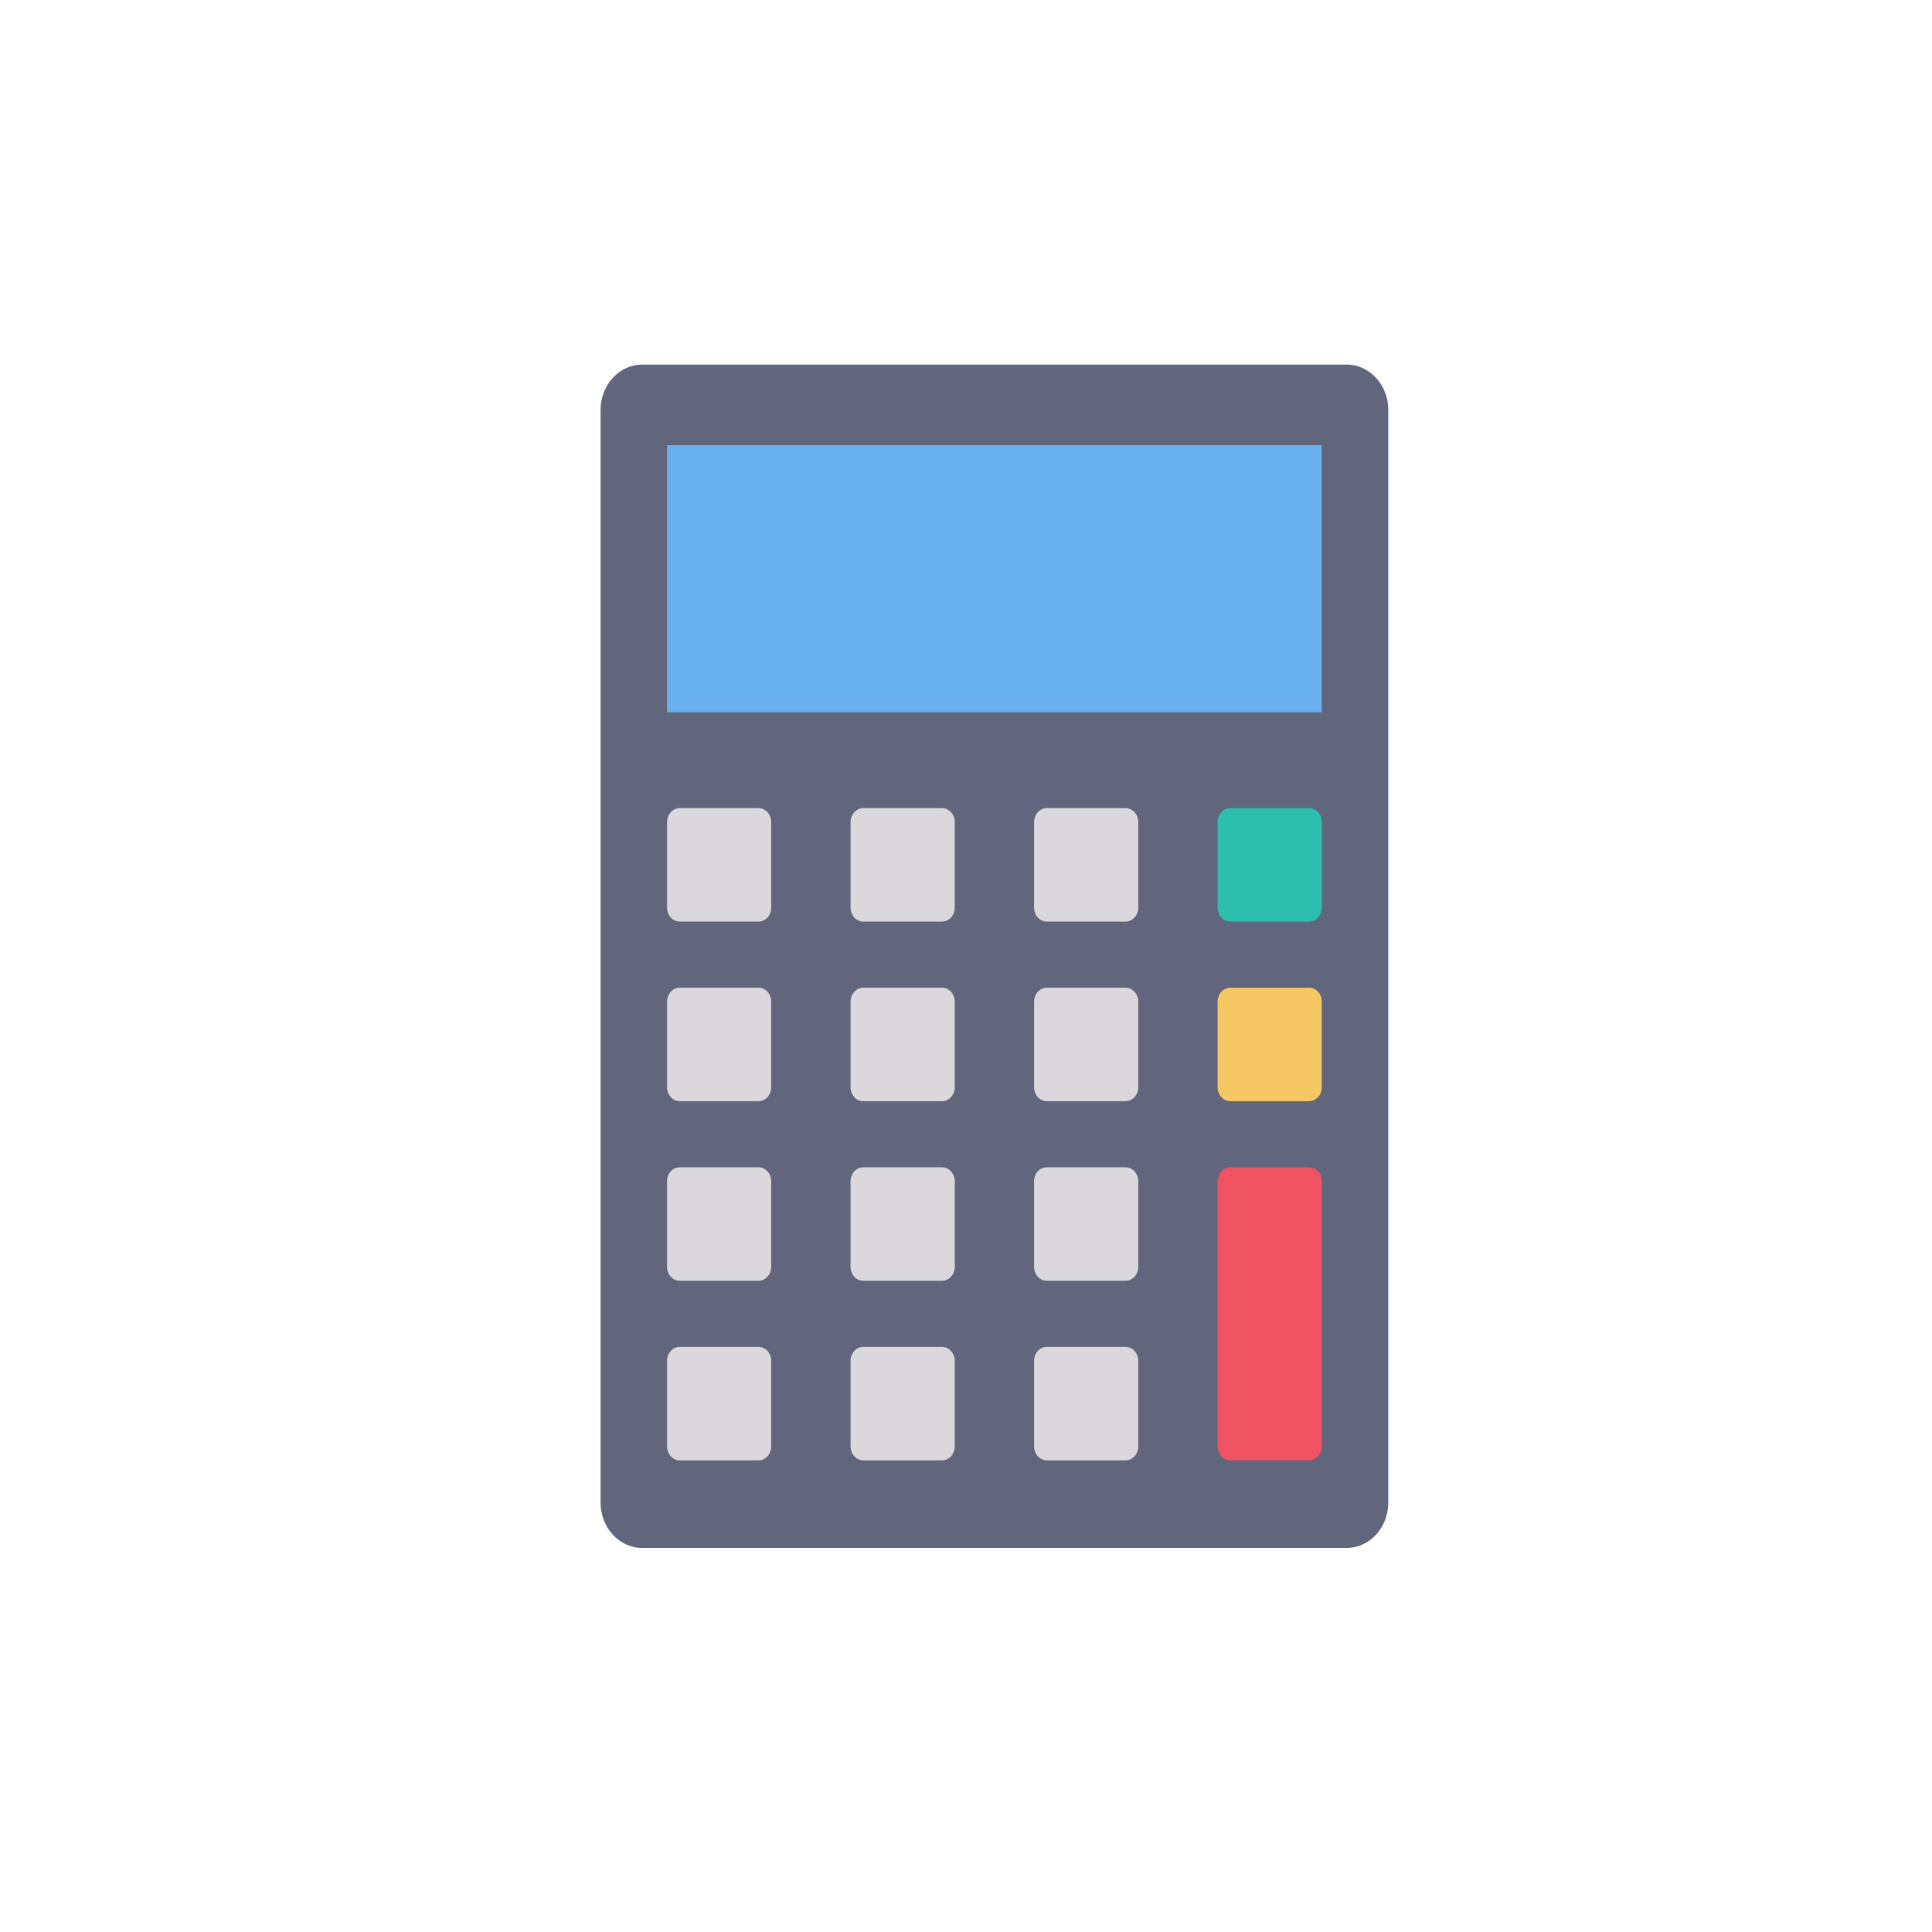
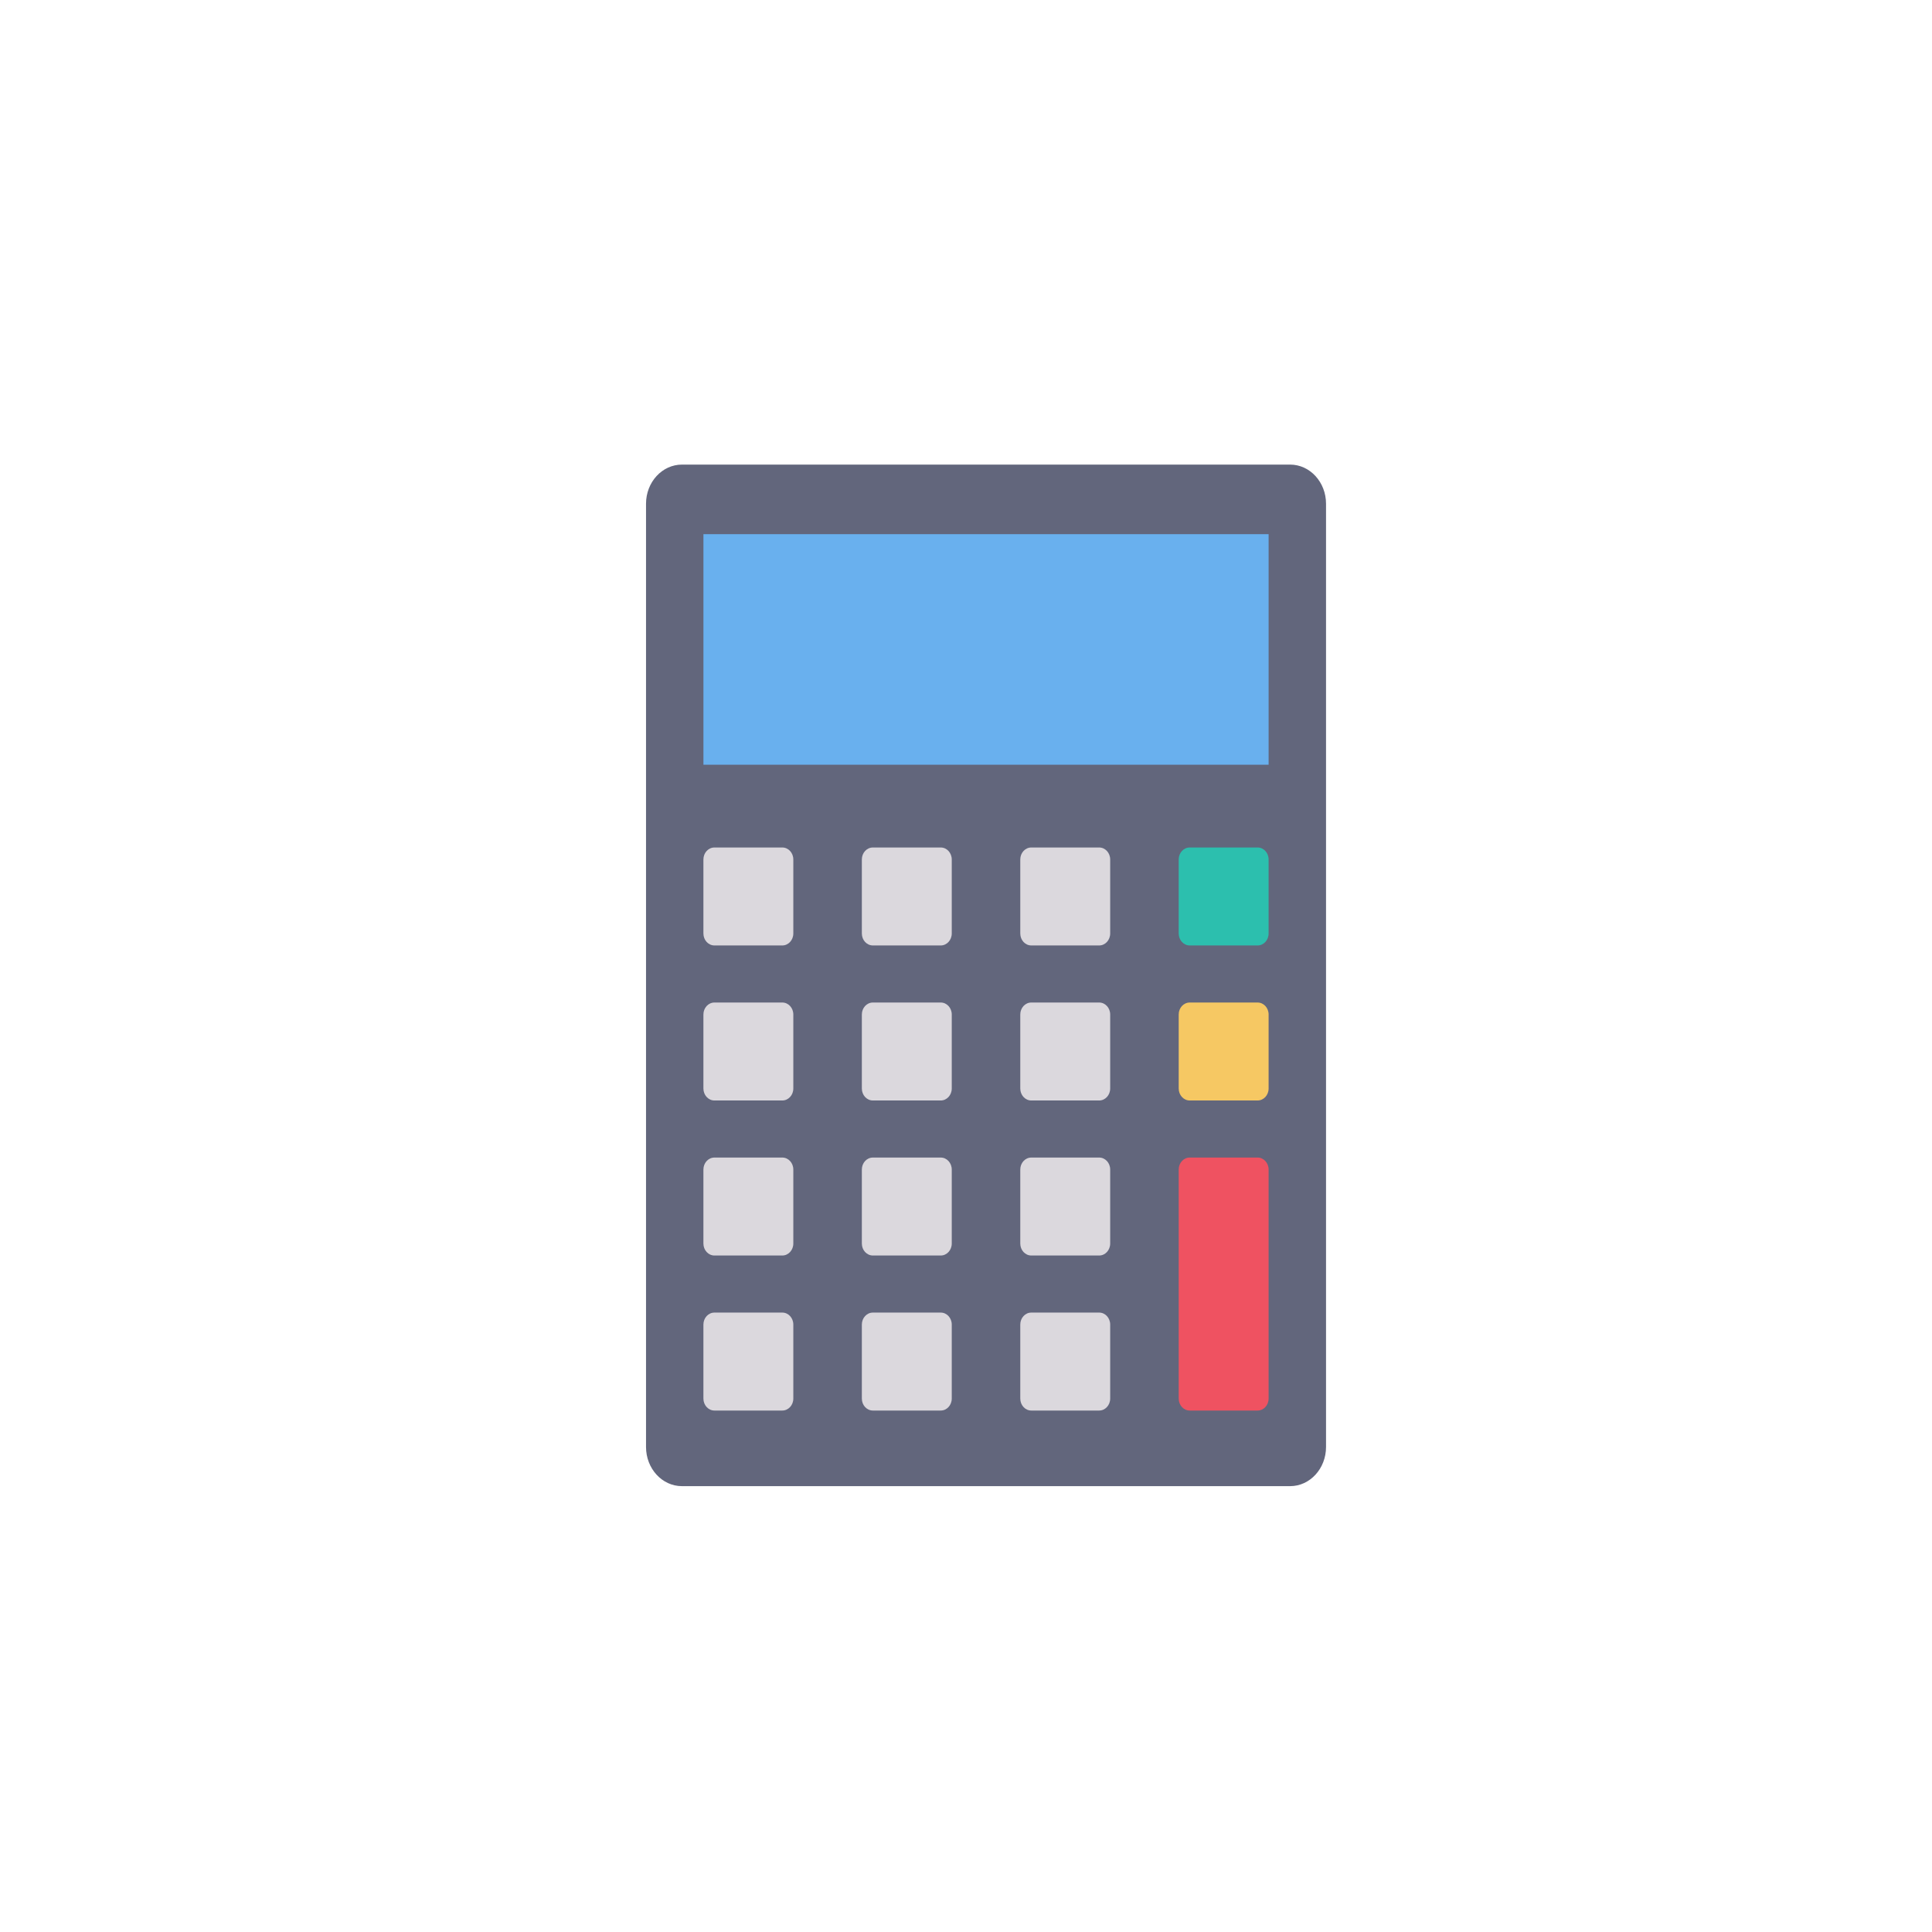
<svg xmlns="http://www.w3.org/2000/svg" id="Capa_1" enable-background="new 0 0 490.278 490.278" height="512" viewBox="0 0 490.278 490.278" width="512" version="1.1">
  <defs id="defs43" />
-   <g id="g38" transform="matrix(0.562184,0,0,0.612504,114.5382,92.51958)">
+   <g id="g38" transform="matrix(0.485316,0,0,0.5287557,131.2515,117.8987)">
    <path d="m 86.15,0 h 317.978 c 10.381,0 18.796,8.415 18.796,18.796 v 452.686 c 0,10.381 -8.415,18.796 -18.796,18.796 H 86.15 c -10.381,0 -18.796,-8.415 -18.796,-18.796 V 18.796 C 67.354,8.415 75.769,0 86.15,0 Z" fill="#62667c" id="path2" />
    <path d="M 97.373,33.386 H 392.899 V 144.041 H 97.373 Z" fill="#69b0ee" id="path4" />
    <g fill="#dbd8dd" id="g12">
      <path d="m 103.115,183.766 h 35.507 c 3.178,0 5.753,2.576 5.753,5.753 v 35.507 c 0,3.178 -2.576,5.753 -5.753,5.753 h -35.507 c -3.178,0 -5.753,-2.576 -5.753,-5.753 v -35.507 c 0,-3.177 2.575,-5.753 5.753,-5.753 z" id="path6" />
      <path d="m 185.96,183.766 h 35.507 c 3.178,0 5.753,2.576 5.753,5.753 v 35.507 c 0,3.178 -2.576,5.753 -5.753,5.753 H 185.96 c -3.178,0 -5.753,-2.576 -5.753,-5.753 v -35.507 c 0,-3.177 2.576,-5.753 5.753,-5.753 z" id="path8" />
      <path d="m 268.8,183.766 h 35.507 c 3.178,0 5.753,2.576 5.753,5.753 v 35.507 c 0,3.178 -2.576,5.753 -5.753,5.753 H 268.8 c -3.178,0 -5.753,-2.576 -5.753,-5.753 v -35.507 c -0.001,-3.177 2.575,-5.753 5.753,-5.753 z" id="path10" />
    </g>
    <path d="m 351.639,183.766 h 35.507 c 3.178,0 5.753,2.576 5.753,5.753 v 35.507 c 0,3.178 -2.576,5.753 -5.753,5.753 h -35.507 c -3.177,0 -5.753,-2.576 -5.753,-5.753 v -35.507 c -0.001,-3.177 2.575,-5.753 5.753,-5.753 z" fill="#2cbfae" id="path14" />
    <path d="m 103.115,258.17 h 35.507 c 3.178,0 5.753,2.576 5.753,5.753 v 35.507 c 0,3.177 -2.576,5.753 -5.753,5.753 h -35.507 c -3.178,0 -5.753,-2.576 -5.753,-5.753 v -35.507 c 0,-3.177 2.575,-5.753 5.753,-5.753 z" fill="#dbd8dd" id="path16" />
    <path d="m 185.96,258.17 h 35.507 c 3.178,0 5.753,2.576 5.753,5.753 v 35.507 c 0,3.177 -2.576,5.753 -5.753,5.753 H 185.96 c -3.178,0 -5.753,-2.576 -5.753,-5.753 v -35.507 c 0,-3.177 2.576,-5.753 5.753,-5.753 z" fill="#dbd8dd" id="path18" />
    <path d="m 268.8,258.17 h 35.507 c 3.178,0 5.753,2.576 5.753,5.753 v 35.507 c 0,3.177 -2.576,5.753 -5.753,5.753 H 268.8 c -3.178,0 -5.753,-2.576 -5.753,-5.753 v -35.507 c -0.001,-3.177 2.575,-5.753 5.753,-5.753 z" fill="#dbd8dd" id="path20" />
    <path d="m 351.639,258.17 h 35.507 c 3.178,0 5.753,2.576 5.753,5.753 v 35.507 c 0,3.177 -2.576,5.753 -5.753,5.753 h -35.507 c -3.177,0 -5.753,-2.576 -5.753,-5.753 v -35.507 c -0.001,-3.177 2.575,-5.753 5.753,-5.753 z" fill="#f6c863" id="path22" />
    <path d="m 103.115,332.574 h 35.507 c 3.178,0 5.753,2.576 5.753,5.753 v 35.507 c 0,3.178 -2.576,5.753 -5.753,5.753 h -35.507 c -3.178,0 -5.753,-2.576 -5.753,-5.753 v -35.507 c 0,-3.177 2.575,-5.753 5.753,-5.753 z" fill="#dbd8dd" id="path24" />
    <path d="m 185.96,332.574 h 35.507 c 3.178,0 5.753,2.576 5.753,5.753 v 35.507 c 0,3.178 -2.576,5.753 -5.753,5.753 H 185.96 c -3.178,0 -5.753,-2.576 -5.753,-5.753 v -35.507 c 0,-3.177 2.576,-5.753 5.753,-5.753 z" fill="#dbd8dd" id="path26" />
    <path d="m 268.8,332.574 h 35.507 c 3.178,0 5.753,2.576 5.753,5.753 v 35.507 c 0,3.178 -2.576,5.753 -5.753,5.753 H 268.8 c -3.178,0 -5.753,-2.576 -5.753,-5.753 v -35.507 c -0.001,-3.177 2.575,-5.753 5.753,-5.753 z" fill="#dbd8dd" id="path28" />
    <path d="m 351.639,332.574 h 35.507 c 3.178,0 5.753,2.576 5.753,5.753 v 109.911 c 0,3.178 -2.576,5.753 -5.753,5.753 h -35.507 c -3.177,0 -5.753,-2.576 -5.753,-5.753 v -109.91 c -0.001,-3.178 2.575,-5.754 5.753,-5.754 z" fill="#ef5261" id="path30" />
    <path d="m 103.115,406.978 h 35.507 c 3.178,0 5.753,2.576 5.753,5.753 v 35.507 c 0,3.178 -2.576,5.753 -5.753,5.753 h -35.507 c -3.178,0 -5.753,-2.576 -5.753,-5.753 v -35.507 c 0,-3.177 2.575,-5.753 5.753,-5.753 z" fill="#dbd8dd" id="path32" />
    <path d="m 185.96,406.978 h 35.507 c 3.178,0 5.753,2.576 5.753,5.753 v 35.507 c 0,3.178 -2.576,5.753 -5.753,5.753 H 185.96 c -3.178,0 -5.753,-2.576 -5.753,-5.753 v -35.507 c 0,-3.177 2.576,-5.753 5.753,-5.753 z" fill="#dbd8dd" id="path34" />
    <path d="m 268.8,406.978 h 35.507 c 3.178,0 5.753,2.576 5.753,5.753 v 35.507 c 0,3.178 -2.576,5.753 -5.753,5.753 H 268.8 c -3.178,0 -5.753,-2.576 -5.753,-5.753 v -35.507 c -0.001,-3.177 2.575,-5.753 5.753,-5.753 z" fill="#dbd8dd" id="path36" />
  </g>
</svg>
